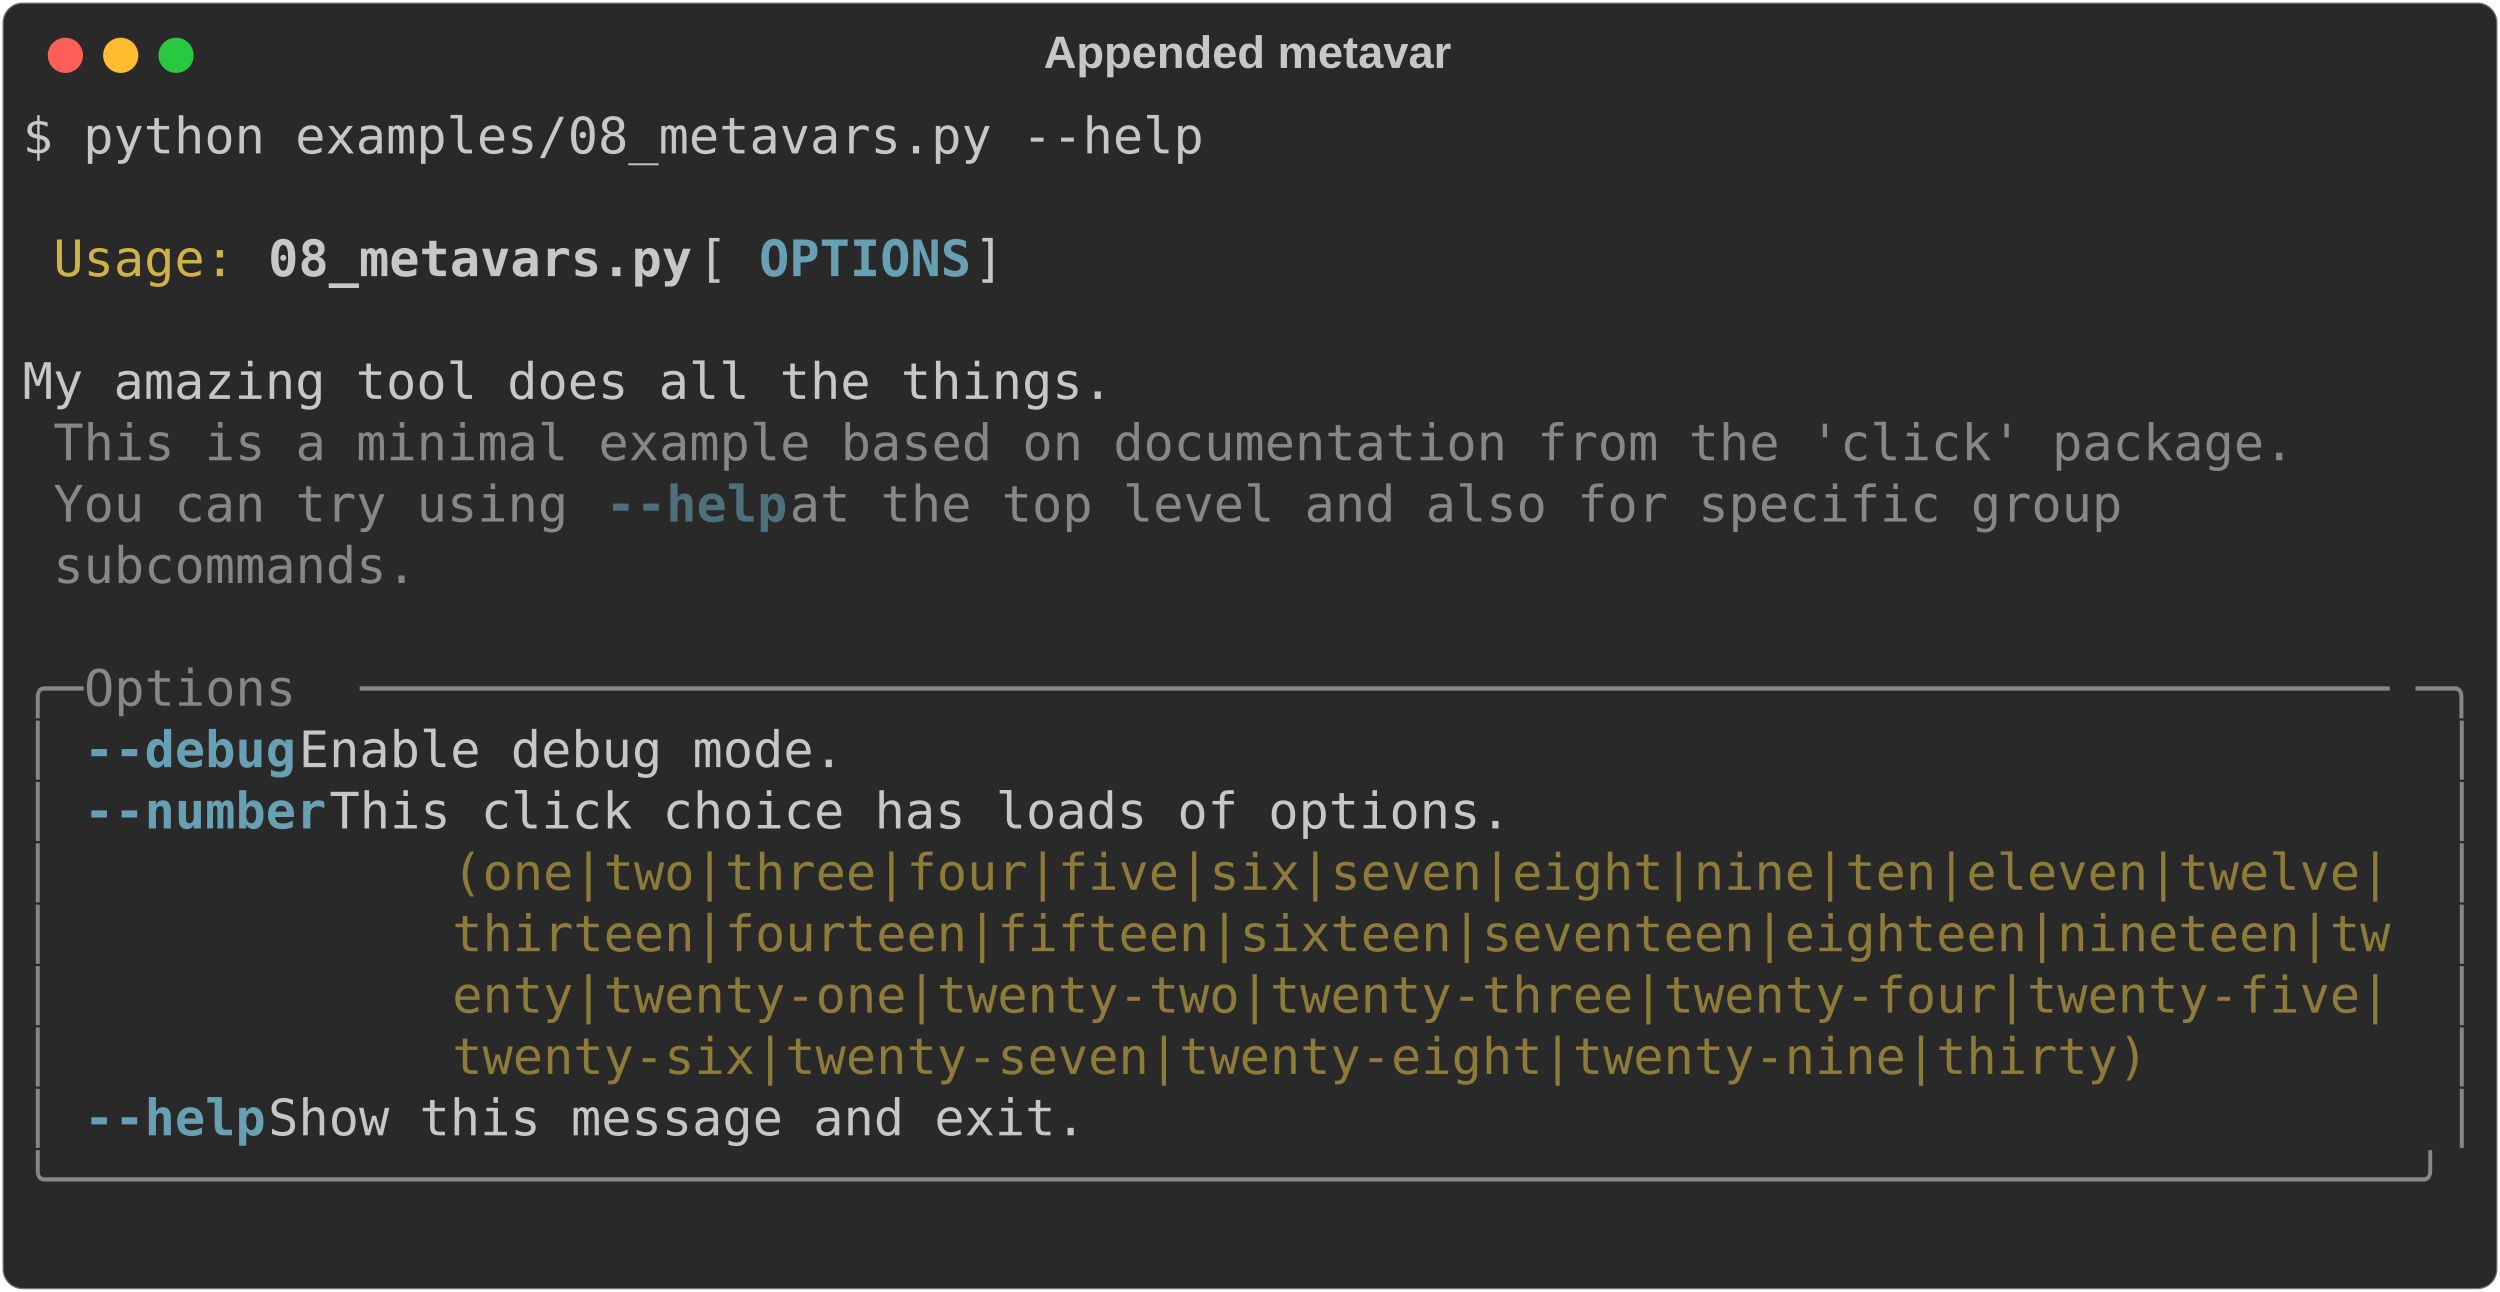
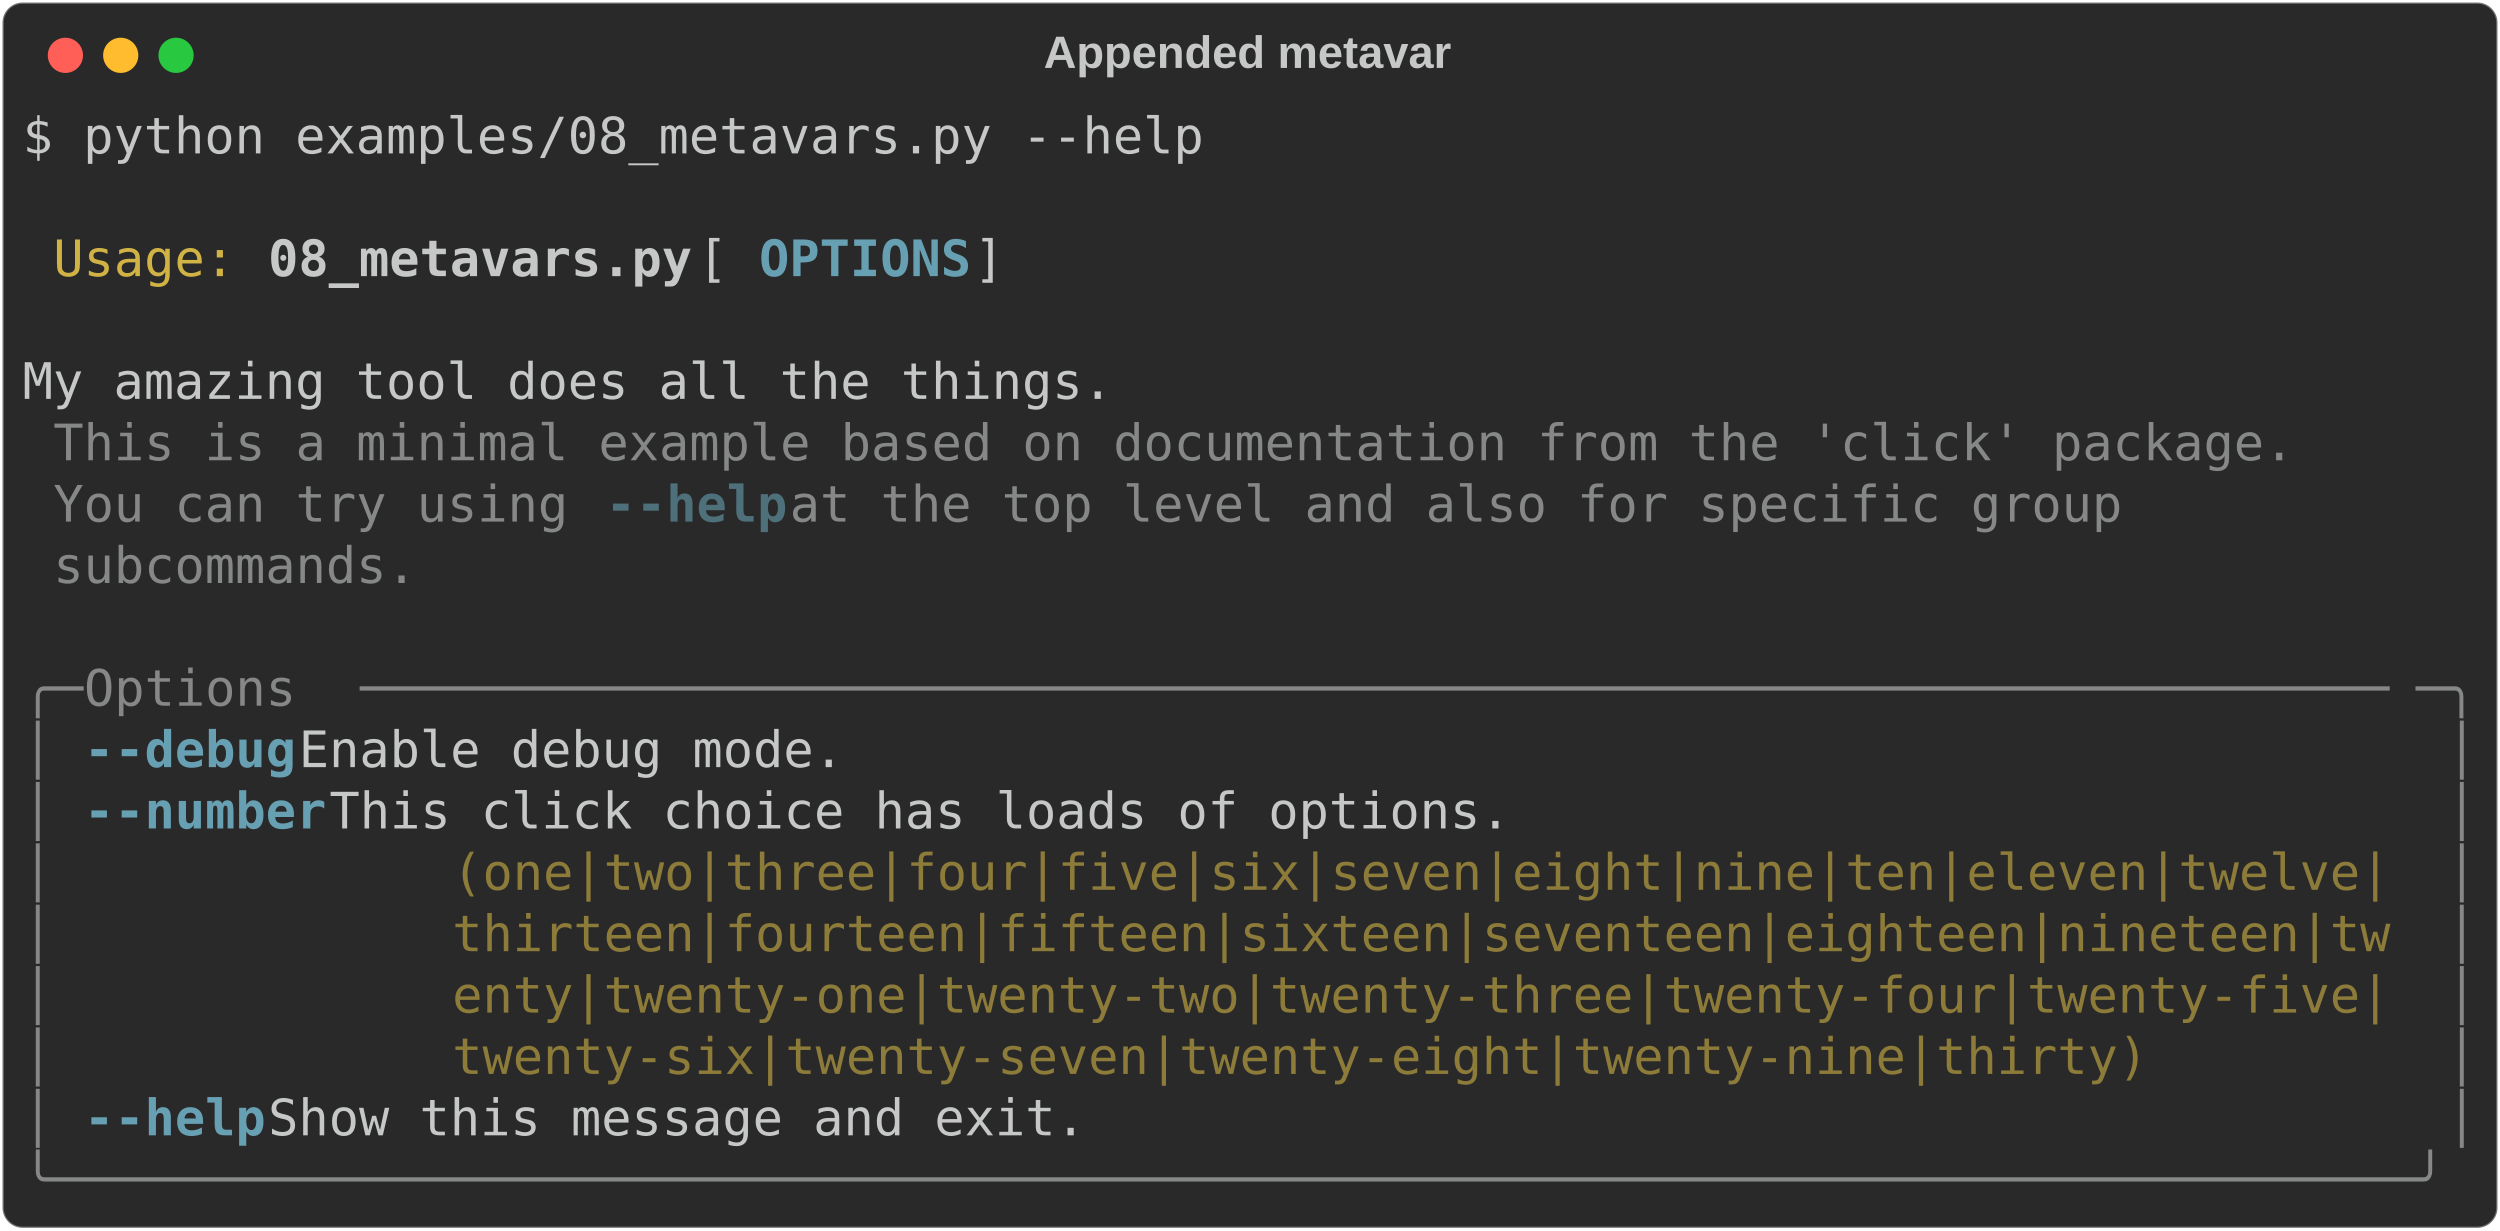
- <svg xmlns="http://www.w3.org/2000/svg" class="rich-terminal" viewBox="0 0 994 513.6">
+ <svg xmlns="http://www.w3.org/2000/svg" class="rich-terminal" viewBox="0 0 994 489.2">
  <style>

    @font-face {
        font-family: "Fira Code";
        src: local("FiraCode-Regular"),
                url("https://cdnjs.cloudflare.com/ajax/libs/firacode/6.2.0/woff2/FiraCode-Regular.woff2") format("woff2"),
                url("https://cdnjs.cloudflare.com/ajax/libs/firacode/6.2.0/woff/FiraCode-Regular.woff") format("woff");
        font-style: normal;
        font-weight: 400;
    }
    @font-face {
        font-family: "Fira Code";
        src: local("FiraCode-Bold"),
                url("https://cdnjs.cloudflare.com/ajax/libs/firacode/6.2.0/woff2/FiraCode-Bold.woff2") format("woff2"),
                url("https://cdnjs.cloudflare.com/ajax/libs/firacode/6.2.0/woff/FiraCode-Bold.woff") format("woff");
        font-style: bold;
        font-weight: 700;
    }

-     .terminal-3832703756-matrix {
+     .terminal-1202283358-matrix {
        font-family: Fira Code, monospace;
        font-size: 20px;
        line-height: 24.4px;
        font-variant-east-asian: full-width;
    }

-     .terminal-3832703756-title {
+     .terminal-1202283358-title {
        font-size: 18px;
        font-weight: bold;
        font-family: arial;
    }

-     .terminal-3832703756-r1 { fill: #c5c8c6 }
- .terminal-3832703756-r2 { fill: #d0b344 }
- .terminal-3832703756-r3 { fill: #c5c8c6;font-weight: bold }
- .terminal-3832703756-r4 { fill: #68a0b3;font-weight: bold }
- .terminal-3832703756-r5 { fill: #868887 }
- .terminal-3832703756-r6 { fill: #4e707b;font-weight: bold }
- .terminal-3832703756-r7 { fill: #8d7b39 }
+     .terminal-1202283358-r1 { fill: #c5c8c6 }
+ .terminal-1202283358-r2 { fill: #d0b344 }
+ .terminal-1202283358-r3 { fill: #c5c8c6;font-weight: bold }
+ .terminal-1202283358-r4 { fill: #68a0b3;font-weight: bold }
+ .terminal-1202283358-r5 { fill: #868887 }
+ .terminal-1202283358-r6 { fill: #4e707b;font-weight: bold }
+ .terminal-1202283358-r7 { fill: #8d7b39 }
    </style>
  <defs>
-     <clipPath id="terminal-3832703756-clip-terminal">
-       <rect x="0" y="0" width="975.0" height="462.6" />
+     <clipPath id="terminal-1202283358-clip-terminal">
+       <rect x="0" y="0" width="975.0" height="438.2" />
    </clipPath>
-     <clipPath id="terminal-3832703756-line-0">
+     <clipPath id="terminal-1202283358-line-0">
      <rect x="0" y="1.5" width="976" height="24.65" />
    </clipPath>
-     <clipPath id="terminal-3832703756-line-1">
+     <clipPath id="terminal-1202283358-line-1">
      <rect x="0" y="25.9" width="976" height="24.65" />
    </clipPath>
-     <clipPath id="terminal-3832703756-line-2">
+     <clipPath id="terminal-1202283358-line-2">
      <rect x="0" y="50.3" width="976" height="24.65" />
    </clipPath>
-     <clipPath id="terminal-3832703756-line-3">
+     <clipPath id="terminal-1202283358-line-3">
      <rect x="0" y="74.7" width="976" height="24.65" />
    </clipPath>
-     <clipPath id="terminal-3832703756-line-4">
+     <clipPath id="terminal-1202283358-line-4">
      <rect x="0" y="99.1" width="976" height="24.65" />
    </clipPath>
-     <clipPath id="terminal-3832703756-line-5">
+     <clipPath id="terminal-1202283358-line-5">
      <rect x="0" y="123.5" width="976" height="24.65" />
    </clipPath>
-     <clipPath id="terminal-3832703756-line-6">
+     <clipPath id="terminal-1202283358-line-6">
      <rect x="0" y="147.9" width="976" height="24.65" />
    </clipPath>
-     <clipPath id="terminal-3832703756-line-7">
+     <clipPath id="terminal-1202283358-line-7">
      <rect x="0" y="172.3" width="976" height="24.65" />
    </clipPath>
-     <clipPath id="terminal-3832703756-line-8">
+     <clipPath id="terminal-1202283358-line-8">
      <rect x="0" y="196.7" width="976" height="24.65" />
    </clipPath>
-     <clipPath id="terminal-3832703756-line-9">
+     <clipPath id="terminal-1202283358-line-9">
      <rect x="0" y="221.1" width="976" height="24.65" />
    </clipPath>
-     <clipPath id="terminal-3832703756-line-10">
+     <clipPath id="terminal-1202283358-line-10">
      <rect x="0" y="245.5" width="976" height="24.65" />
    </clipPath>
-     <clipPath id="terminal-3832703756-line-11">
+     <clipPath id="terminal-1202283358-line-11">
      <rect x="0" y="269.9" width="976" height="24.65" />
    </clipPath>
-     <clipPath id="terminal-3832703756-line-12">
+     <clipPath id="terminal-1202283358-line-12">
      <rect x="0" y="294.3" width="976" height="24.65" />
    </clipPath>
-     <clipPath id="terminal-3832703756-line-13">
+     <clipPath id="terminal-1202283358-line-13">
      <rect x="0" y="318.7" width="976" height="24.65" />
    </clipPath>
-     <clipPath id="terminal-3832703756-line-14">
+     <clipPath id="terminal-1202283358-line-14">
      <rect x="0" y="343.1" width="976" height="24.65" />
    </clipPath>
-     <clipPath id="terminal-3832703756-line-15">
+     <clipPath id="terminal-1202283358-line-15">
      <rect x="0" y="367.5" width="976" height="24.65" />
    </clipPath>
-     <clipPath id="terminal-3832703756-line-16">
+     <clipPath id="terminal-1202283358-line-16">
      <rect x="0" y="391.9" width="976" height="24.65" />
    </clipPath>
-     <clipPath id="terminal-3832703756-line-17">
-       <rect x="0" y="416.3" width="976" height="24.65" />
-     </clipPath>
  </defs>
-   <rect fill="#292929" stroke="rgba(255,255,255,0.35)" stroke-width="1" x="1" y="1" width="992" height="511.6" rx="8" />
-   <text class="terminal-3832703756-title" fill="#c5c8c6" text-anchor="middle" x="496" y="27">Appended metavar</text>
+   <rect fill="#292929" stroke="rgba(255,255,255,0.35)" stroke-width="1" x="1" y="1" width="992" height="487.2" rx="8" />
+   <text class="terminal-1202283358-title" fill="#c5c8c6" text-anchor="middle" x="496" y="27">Appended metavar</text>
  <g transform="translate(26,22)">
    <circle cx="0" cy="0" r="7" fill="#ff5f57" />
    <circle cx="22" cy="0" r="7" fill="#febc2e" />
    <circle cx="44" cy="0" r="7" fill="#28c840" />
  </g>
-   <g transform="translate(9, 41)" clip-path="url(#terminal-3832703756-clip-terminal)">
-     <g class="terminal-3832703756-matrix">
-       <text class="terminal-3832703756-r1" x="0" y="20" textLength="475.8" clip-path="url(#terminal-3832703756-line-0)">$ python examples/08_metavars.py --help</text>
-       <text class="terminal-3832703756-r1" x="976" y="20" textLength="12.2" clip-path="url(#terminal-3832703756-line-0)">
+   <g transform="translate(9, 41)" clip-path="url(#terminal-1202283358-clip-terminal)">
+     <g class="terminal-1202283358-matrix">
+       <text class="terminal-1202283358-r1" x="0" y="20" textLength="475.8" clip-path="url(#terminal-1202283358-line-0)">$ python examples/08_metavars.py --help</text>
+       <text class="terminal-1202283358-r1" x="976" y="20" textLength="12.2" clip-path="url(#terminal-1202283358-line-0)">
</text>
-       <text class="terminal-3832703756-r1" x="976" y="44.4" textLength="12.2" clip-path="url(#terminal-3832703756-line-1)">
+       <text class="terminal-1202283358-r1" x="976" y="44.4" textLength="12.2" clip-path="url(#terminal-1202283358-line-1)">
</text>
-       <text class="terminal-3832703756-r2" x="12.2" y="68.8" textLength="73.2" clip-path="url(#terminal-3832703756-line-2)">Usage:</text>
-       <text class="terminal-3832703756-r3" x="97.6" y="68.8" textLength="170.8" clip-path="url(#terminal-3832703756-line-2)">08_metavars.py</text>
-       <text class="terminal-3832703756-r1" x="268.4" y="68.8" textLength="24.4" clip-path="url(#terminal-3832703756-line-2)"> [</text>
-       <text class="terminal-3832703756-r4" x="292.8" y="68.8" textLength="85.4" clip-path="url(#terminal-3832703756-line-2)">OPTIONS</text>
-       <text class="terminal-3832703756-r1" x="378.2" y="68.8" textLength="597.8" clip-path="url(#terminal-3832703756-line-2)">]                                                </text>
-       <text class="terminal-3832703756-r1" x="976" y="68.8" textLength="12.2" clip-path="url(#terminal-3832703756-line-2)">
+       <text class="terminal-1202283358-r2" x="12.2" y="68.8" textLength="73.2" clip-path="url(#terminal-1202283358-line-2)">Usage:</text>
+       <text class="terminal-1202283358-r3" x="97.6" y="68.8" textLength="170.8" clip-path="url(#terminal-1202283358-line-2)">08_metavars.py</text>
+       <text class="terminal-1202283358-r1" x="268.4" y="68.8" textLength="24.4" clip-path="url(#terminal-1202283358-line-2)"> [</text>
+       <text class="terminal-1202283358-r4" x="292.8" y="68.8" textLength="85.4" clip-path="url(#terminal-1202283358-line-2)">OPTIONS</text>
+       <text class="terminal-1202283358-r1" x="378.2" y="68.8" textLength="597.8" clip-path="url(#terminal-1202283358-line-2)">]                                                </text>
+       <text class="terminal-1202283358-r1" x="976" y="68.8" textLength="12.2" clip-path="url(#terminal-1202283358-line-2)">
</text>
-       <text class="terminal-3832703756-r1" x="976" y="93.2" textLength="12.2" clip-path="url(#terminal-3832703756-line-3)">
+       <text class="terminal-1202283358-r1" x="976" y="93.2" textLength="12.2" clip-path="url(#terminal-1202283358-line-3)">
</text>
-       <text class="terminal-3832703756-r1" x="0" y="117.6" textLength="976" clip-path="url(#terminal-3832703756-line-4)"> My amazing tool does all the things.                                           </text>
-       <text class="terminal-3832703756-r1" x="976" y="117.6" textLength="12.2" clip-path="url(#terminal-3832703756-line-4)">
+       <text class="terminal-1202283358-r1" x="0" y="117.6" textLength="976" clip-path="url(#terminal-1202283358-line-4)"> My amazing tool does all the things.                                           </text>
+       <text class="terminal-1202283358-r1" x="976" y="117.6" textLength="12.2" clip-path="url(#terminal-1202283358-line-4)">
</text>
-       <text class="terminal-3832703756-r5" x="12.2" y="142" textLength="902.8" clip-path="url(#terminal-3832703756-line-5)">This is a minimal example based on documentation from the 'click' package.</text>
-       <text class="terminal-3832703756-r1" x="976" y="142" textLength="12.2" clip-path="url(#terminal-3832703756-line-5)">
+       <text class="terminal-1202283358-r5" x="12.2" y="142" textLength="902.8" clip-path="url(#terminal-1202283358-line-5)">This is a minimal example based on documentation from the 'click' package.</text>
+       <text class="terminal-1202283358-r1" x="976" y="142" textLength="12.2" clip-path="url(#terminal-1202283358-line-5)">
</text>
-       <text class="terminal-3832703756-r5" x="12.2" y="166.4" textLength="219.6" clip-path="url(#terminal-3832703756-line-6)">You can try using </text>
-       <text class="terminal-3832703756-r6" x="231.8" y="166.4" textLength="73.2" clip-path="url(#terminal-3832703756-line-6)">--help</text>
-       <text class="terminal-3832703756-r5" x="305" y="166.4" textLength="561.2" clip-path="url(#terminal-3832703756-line-6)"> at the top level and also for specific group </text>
-       <text class="terminal-3832703756-r1" x="976" y="166.4" textLength="12.2" clip-path="url(#terminal-3832703756-line-6)">
+       <text class="terminal-1202283358-r5" x="12.2" y="166.4" textLength="219.6" clip-path="url(#terminal-1202283358-line-6)">You can try using </text>
+       <text class="terminal-1202283358-r6" x="231.8" y="166.4" textLength="73.2" clip-path="url(#terminal-1202283358-line-6)">--help</text>
+       <text class="terminal-1202283358-r5" x="305" y="166.4" textLength="561.2" clip-path="url(#terminal-1202283358-line-6)"> at the top level and also for specific group </text>
+       <text class="terminal-1202283358-r1" x="976" y="166.4" textLength="12.2" clip-path="url(#terminal-1202283358-line-6)">
</text>
-       <text class="terminal-3832703756-r5" x="12.2" y="190.8" textLength="146.4" clip-path="url(#terminal-3832703756-line-7)">subcommands.</text>
-       <text class="terminal-3832703756-r1" x="976" y="190.8" textLength="12.2" clip-path="url(#terminal-3832703756-line-7)">
+       <text class="terminal-1202283358-r5" x="12.2" y="190.8" textLength="146.4" clip-path="url(#terminal-1202283358-line-7)">subcommands.</text>
+       <text class="terminal-1202283358-r1" x="976" y="190.8" textLength="12.2" clip-path="url(#terminal-1202283358-line-7)">
</text>
-       <text class="terminal-3832703756-r1" x="976" y="215.2" textLength="12.2" clip-path="url(#terminal-3832703756-line-8)">
+       <text class="terminal-1202283358-r1" x="976" y="215.2" textLength="12.2" clip-path="url(#terminal-1202283358-line-8)">
</text>
-       <text class="terminal-3832703756-r5" x="0" y="239.6" textLength="24.4" clip-path="url(#terminal-3832703756-line-9)">╭─</text>
-       <text class="terminal-3832703756-r5" x="24.4" y="239.6" textLength="109.8" clip-path="url(#terminal-3832703756-line-9)"> Options </text>
-       <text class="terminal-3832703756-r5" x="134.2" y="239.6" textLength="817.4" clip-path="url(#terminal-3832703756-line-9)">───────────────────────────────────────────────────────────────────</text>
-       <text class="terminal-3832703756-r5" x="951.6" y="239.6" textLength="24.4" clip-path="url(#terminal-3832703756-line-9)">─╮</text>
-       <text class="terminal-3832703756-r1" x="976" y="239.6" textLength="12.2" clip-path="url(#terminal-3832703756-line-9)">
+       <text class="terminal-1202283358-r5" x="0" y="239.6" textLength="24.4" clip-path="url(#terminal-1202283358-line-9)">╭─</text>
+       <text class="terminal-1202283358-r5" x="24.4" y="239.6" textLength="109.8" clip-path="url(#terminal-1202283358-line-9)"> Options </text>
+       <text class="terminal-1202283358-r5" x="134.2" y="239.6" textLength="817.4" clip-path="url(#terminal-1202283358-line-9)">───────────────────────────────────────────────────────────────────</text>
+       <text class="terminal-1202283358-r5" x="951.6" y="239.6" textLength="24.4" clip-path="url(#terminal-1202283358-line-9)">─╮</text>
+       <text class="terminal-1202283358-r1" x="976" y="239.6" textLength="12.2" clip-path="url(#terminal-1202283358-line-9)">
</text>
-       <text class="terminal-3832703756-r5" x="0" y="264" textLength="12.2" clip-path="url(#terminal-3832703756-line-10)">│</text>
-       <text class="terminal-3832703756-r4" x="24.4" y="264" textLength="85.4" clip-path="url(#terminal-3832703756-line-10)">--debug</text>
-       <text class="terminal-3832703756-r1" x="109.8" y="264" textLength="854" clip-path="url(#terminal-3832703756-line-10)">     Enable debug mode.                                               </text>
-       <text class="terminal-3832703756-r5" x="963.8" y="264" textLength="12.2" clip-path="url(#terminal-3832703756-line-10)">│</text>
-       <text class="terminal-3832703756-r1" x="976" y="264" textLength="12.2" clip-path="url(#terminal-3832703756-line-10)">
+       <text class="terminal-1202283358-r5" x="0" y="264" textLength="12.2" clip-path="url(#terminal-1202283358-line-10)">│</text>
+       <text class="terminal-1202283358-r4" x="24.4" y="264" textLength="85.4" clip-path="url(#terminal-1202283358-line-10)">--debug</text>
+       <text class="terminal-1202283358-r1" x="109.8" y="264" textLength="854" clip-path="url(#terminal-1202283358-line-10)">     Enable debug mode.                                               </text>
+       <text class="terminal-1202283358-r5" x="963.8" y="264" textLength="12.2" clip-path="url(#terminal-1202283358-line-10)">│</text>
+       <text class="terminal-1202283358-r1" x="976" y="264" textLength="12.2" clip-path="url(#terminal-1202283358-line-10)">
</text>
-       <text class="terminal-3832703756-r5" x="0" y="288.4" textLength="12.2" clip-path="url(#terminal-3832703756-line-11)">│</text>
-       <text class="terminal-3832703756-r4" x="24.4" y="288.4" textLength="97.6" clip-path="url(#terminal-3832703756-line-11)">--number</text>
-       <text class="terminal-3832703756-r1" x="122" y="288.4" textLength="841.8" clip-path="url(#terminal-3832703756-line-11)">    This click choice has loads of options.                          </text>
-       <text class="terminal-3832703756-r5" x="963.8" y="288.4" textLength="12.2" clip-path="url(#terminal-3832703756-line-11)">│</text>
-       <text class="terminal-3832703756-r1" x="976" y="288.4" textLength="12.2" clip-path="url(#terminal-3832703756-line-11)">
+       <text class="terminal-1202283358-r5" x="0" y="288.4" textLength="12.2" clip-path="url(#terminal-1202283358-line-11)">│</text>
+       <text class="terminal-1202283358-r4" x="24.4" y="288.4" textLength="97.6" clip-path="url(#terminal-1202283358-line-11)">--number</text>
+       <text class="terminal-1202283358-r1" x="122" y="288.4" textLength="841.8" clip-path="url(#terminal-1202283358-line-11)">    This click choice has loads of options.                          </text>
+       <text class="terminal-1202283358-r5" x="963.8" y="288.4" textLength="12.2" clip-path="url(#terminal-1202283358-line-11)">│</text>
+       <text class="terminal-1202283358-r1" x="976" y="288.4" textLength="12.2" clip-path="url(#terminal-1202283358-line-11)">
</text>
-       <text class="terminal-3832703756-r5" x="0" y="312.8" textLength="12.2" clip-path="url(#terminal-3832703756-line-12)">│</text>
-       <text class="terminal-3832703756-r7" x="170.8" y="312.8" textLength="780.8" clip-path="url(#terminal-3832703756-line-12)">(one|two|three|four|five|six|seven|eight|nine|ten|eleven|twelve|</text>
-       <text class="terminal-3832703756-r5" x="963.8" y="312.8" textLength="12.2" clip-path="url(#terminal-3832703756-line-12)">│</text>
-       <text class="terminal-3832703756-r1" x="976" y="312.8" textLength="12.2" clip-path="url(#terminal-3832703756-line-12)">
+       <text class="terminal-1202283358-r5" x="0" y="312.8" textLength="12.2" clip-path="url(#terminal-1202283358-line-12)">│</text>
+       <text class="terminal-1202283358-r7" x="170.8" y="312.8" textLength="780.8" clip-path="url(#terminal-1202283358-line-12)">(one|two|three|four|five|six|seven|eight|nine|ten|eleven|twelve|</text>
+       <text class="terminal-1202283358-r5" x="963.8" y="312.8" textLength="12.2" clip-path="url(#terminal-1202283358-line-12)">│</text>
+       <text class="terminal-1202283358-r1" x="976" y="312.8" textLength="12.2" clip-path="url(#terminal-1202283358-line-12)">
</text>
-       <text class="terminal-3832703756-r5" x="0" y="337.2" textLength="12.2" clip-path="url(#terminal-3832703756-line-13)">│</text>
-       <text class="terminal-3832703756-r7" x="170.8" y="337.2" textLength="780.8" clip-path="url(#terminal-3832703756-line-13)">thirteen|fourteen|fifteen|sixteen|seventeen|eighteen|nineteen|tw</text>
-       <text class="terminal-3832703756-r5" x="963.8" y="337.2" textLength="12.2" clip-path="url(#terminal-3832703756-line-13)">│</text>
-       <text class="terminal-3832703756-r1" x="976" y="337.2" textLength="12.2" clip-path="url(#terminal-3832703756-line-13)">
+       <text class="terminal-1202283358-r5" x="0" y="337.2" textLength="12.2" clip-path="url(#terminal-1202283358-line-13)">│</text>
+       <text class="terminal-1202283358-r7" x="170.8" y="337.2" textLength="780.8" clip-path="url(#terminal-1202283358-line-13)">thirteen|fourteen|fifteen|sixteen|seventeen|eighteen|nineteen|tw</text>
+       <text class="terminal-1202283358-r5" x="963.8" y="337.2" textLength="12.2" clip-path="url(#terminal-1202283358-line-13)">│</text>
+       <text class="terminal-1202283358-r1" x="976" y="337.2" textLength="12.2" clip-path="url(#terminal-1202283358-line-13)">
</text>
-       <text class="terminal-3832703756-r5" x="0" y="361.6" textLength="12.2" clip-path="url(#terminal-3832703756-line-14)">│</text>
-       <text class="terminal-3832703756-r7" x="170.8" y="361.6" textLength="780.8" clip-path="url(#terminal-3832703756-line-14)">enty|twenty-one|twenty-two|twenty-three|twenty-four|twenty-five|</text>
-       <text class="terminal-3832703756-r5" x="963.8" y="361.6" textLength="12.2" clip-path="url(#terminal-3832703756-line-14)">│</text>
-       <text class="terminal-3832703756-r1" x="976" y="361.6" textLength="12.2" clip-path="url(#terminal-3832703756-line-14)">
+       <text class="terminal-1202283358-r5" x="0" y="361.6" textLength="12.2" clip-path="url(#terminal-1202283358-line-14)">│</text>
+       <text class="terminal-1202283358-r7" x="170.8" y="361.6" textLength="780.8" clip-path="url(#terminal-1202283358-line-14)">enty|twenty-one|twenty-two|twenty-three|twenty-four|twenty-five|</text>
+       <text class="terminal-1202283358-r5" x="963.8" y="361.6" textLength="12.2" clip-path="url(#terminal-1202283358-line-14)">│</text>
+       <text class="terminal-1202283358-r1" x="976" y="361.6" textLength="12.2" clip-path="url(#terminal-1202283358-line-14)">
</text>
-       <text class="terminal-3832703756-r5" x="0" y="386" textLength="12.2" clip-path="url(#terminal-3832703756-line-15)">│</text>
-       <text class="terminal-3832703756-r7" x="170.8" y="386" textLength="780.8" clip-path="url(#terminal-3832703756-line-15)">twenty-six|twenty-seven|twenty-eight|twenty-nine|thirty)        </text>
-       <text class="terminal-3832703756-r5" x="963.8" y="386" textLength="12.2" clip-path="url(#terminal-3832703756-line-15)">│</text>
-       <text class="terminal-3832703756-r1" x="976" y="386" textLength="12.2" clip-path="url(#terminal-3832703756-line-15)">
+       <text class="terminal-1202283358-r5" x="0" y="386" textLength="12.2" clip-path="url(#terminal-1202283358-line-15)">│</text>
+       <text class="terminal-1202283358-r7" x="170.8" y="386" textLength="780.8" clip-path="url(#terminal-1202283358-line-15)">twenty-six|twenty-seven|twenty-eight|twenty-nine|thirty)        </text>
+       <text class="terminal-1202283358-r5" x="963.8" y="386" textLength="12.2" clip-path="url(#terminal-1202283358-line-15)">│</text>
+       <text class="terminal-1202283358-r1" x="976" y="386" textLength="12.2" clip-path="url(#terminal-1202283358-line-15)">
</text>
-       <text class="terminal-3832703756-r5" x="0" y="410.4" textLength="12.2" clip-path="url(#terminal-3832703756-line-16)">│</text>
-       <text class="terminal-3832703756-r4" x="24.4" y="410.4" textLength="73.2" clip-path="url(#terminal-3832703756-line-16)">--help</text>
-       <text class="terminal-3832703756-r1" x="97.6" y="410.4" textLength="866.2" clip-path="url(#terminal-3832703756-line-16)">      Show this message and exit.                                      </text>
-       <text class="terminal-3832703756-r5" x="963.8" y="410.4" textLength="12.2" clip-path="url(#terminal-3832703756-line-16)">│</text>
-       <text class="terminal-3832703756-r1" x="976" y="410.4" textLength="12.2" clip-path="url(#terminal-3832703756-line-16)">
+       <text class="terminal-1202283358-r5" x="0" y="410.4" textLength="12.2" clip-path="url(#terminal-1202283358-line-16)">│</text>
+       <text class="terminal-1202283358-r4" x="24.4" y="410.4" textLength="73.2" clip-path="url(#terminal-1202283358-line-16)">--help</text>
+       <text class="terminal-1202283358-r1" x="97.6" y="410.4" textLength="866.2" clip-path="url(#terminal-1202283358-line-16)">      Show this message and exit.                                      </text>
+       <text class="terminal-1202283358-r5" x="963.8" y="410.4" textLength="12.2" clip-path="url(#terminal-1202283358-line-16)">│</text>
+       <text class="terminal-1202283358-r1" x="976" y="410.4" textLength="12.2" clip-path="url(#terminal-1202283358-line-16)">
</text>
-       <text class="terminal-3832703756-r5" x="0" y="434.8" textLength="976" clip-path="url(#terminal-3832703756-line-17)">╰──────────────────────────────────────────────────────────────────────────────╯</text>
-       <text class="terminal-3832703756-r1" x="976" y="434.8" textLength="12.2" clip-path="url(#terminal-3832703756-line-17)">
- </text>
-       <text class="terminal-3832703756-r1" x="976" y="459.2" textLength="12.2" clip-path="url(#terminal-3832703756-line-18)">
+       <text class="terminal-1202283358-r5" x="0" y="434.8" textLength="976" clip-path="url(#terminal-1202283358-line-17)">╰──────────────────────────────────────────────────────────────────────────────╯</text>
+       <text class="terminal-1202283358-r1" x="976" y="434.8" textLength="12.2" clip-path="url(#terminal-1202283358-line-17)">
</text>
    </g>
  </g>
</svg>
